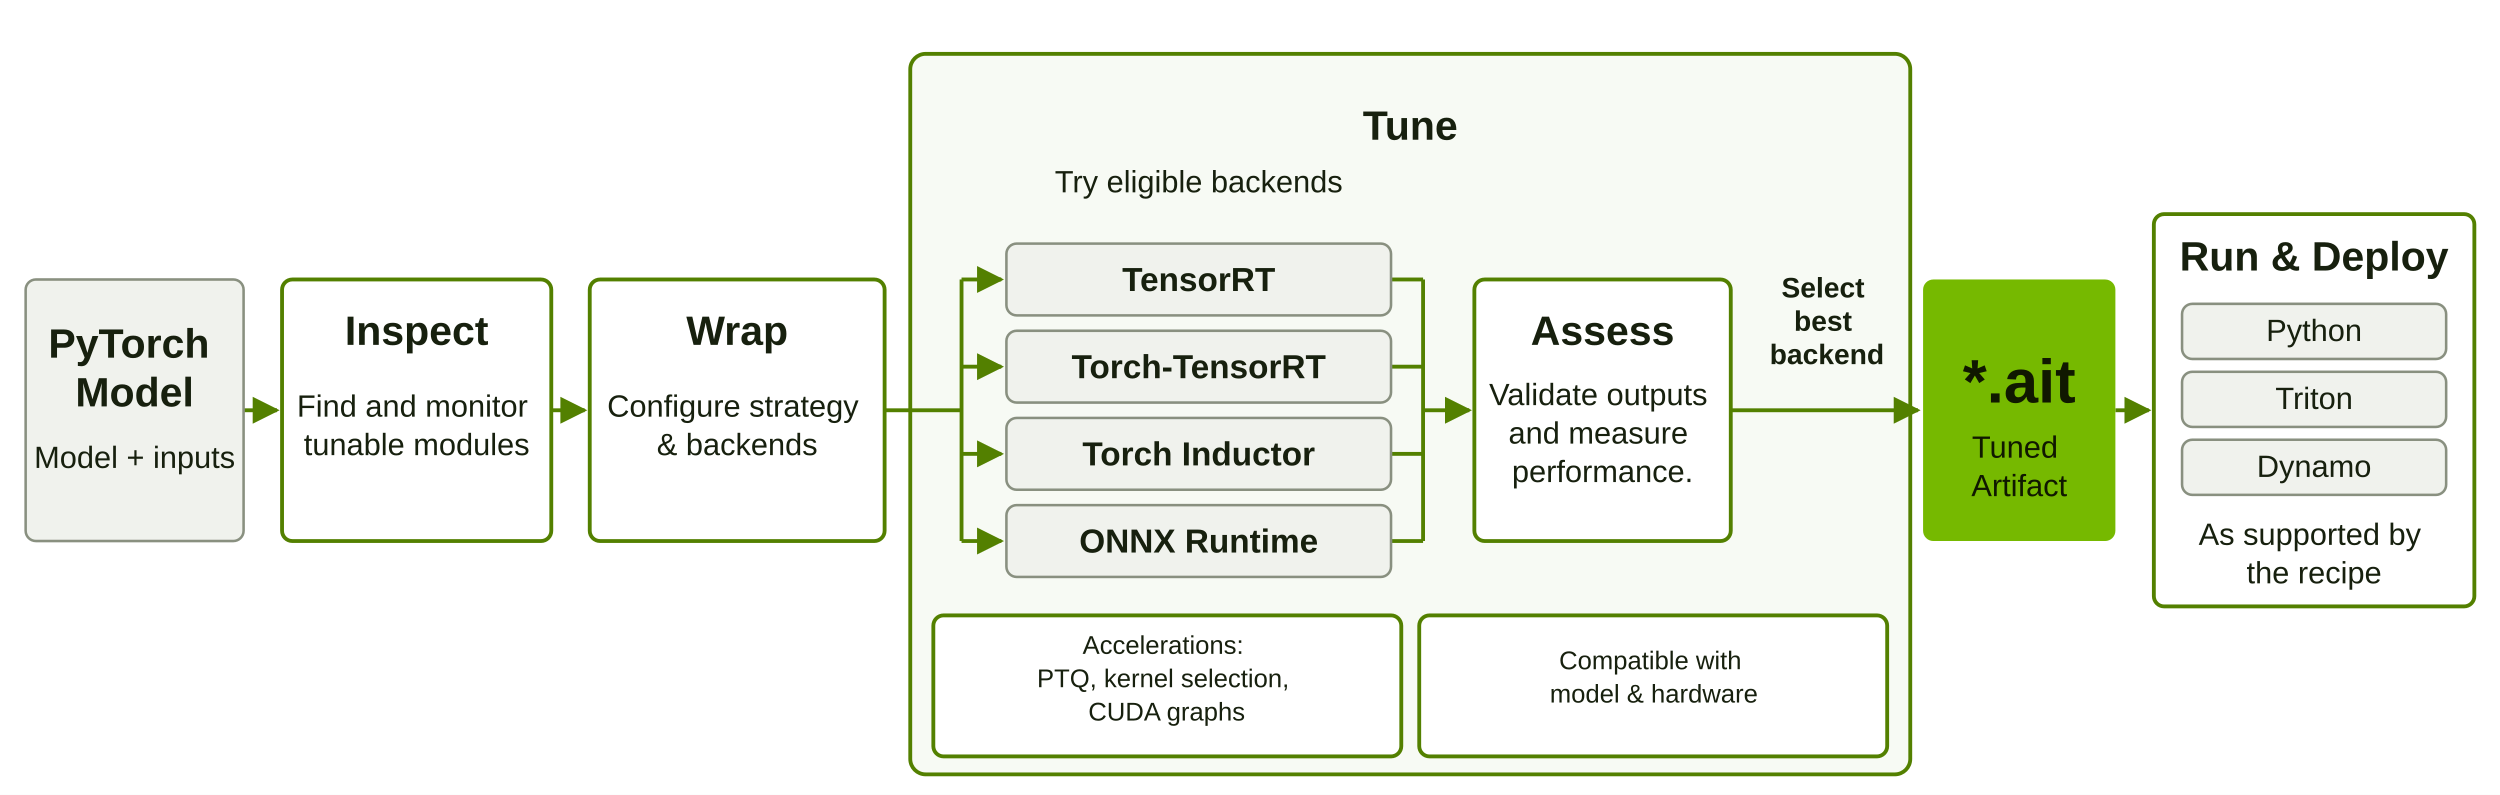
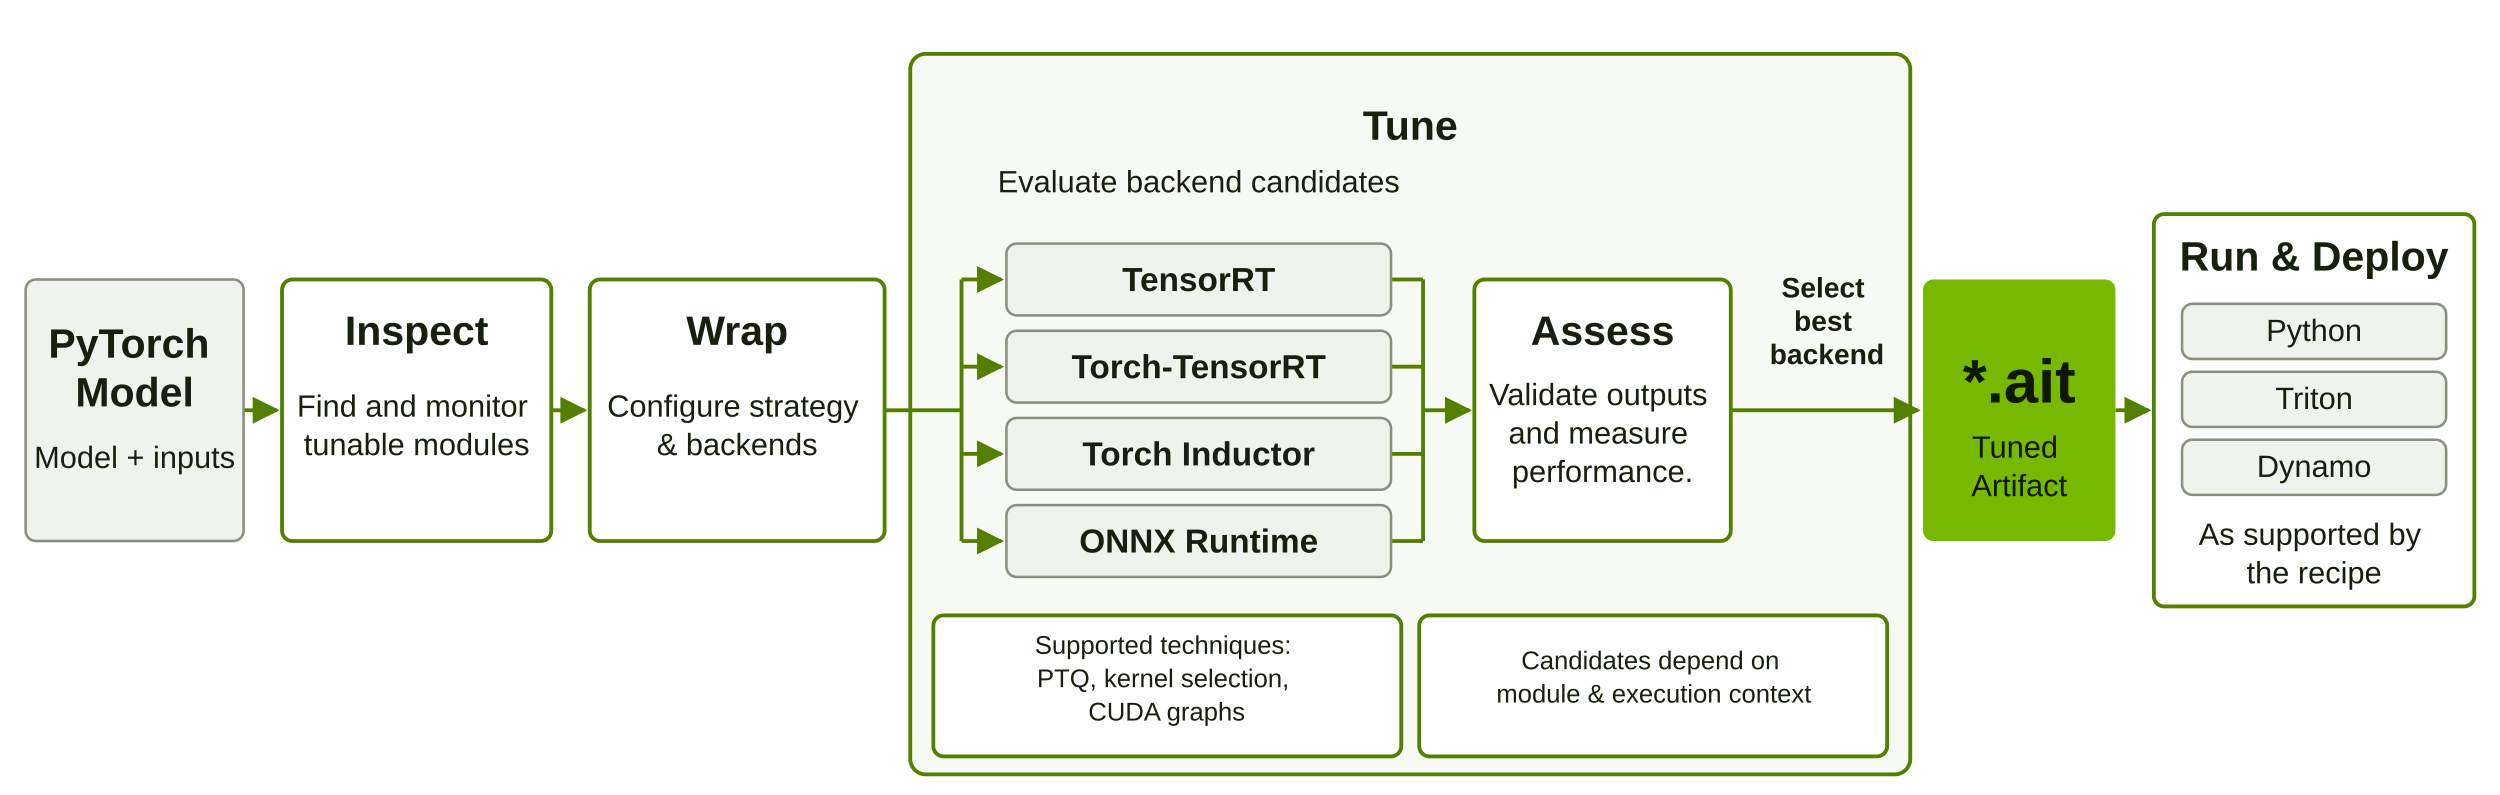
<svg xmlns="http://www.w3.org/2000/svg" width="1950" height="620" viewBox="0 0 1950 620" role="img" aria-labelledby="title description">
  <style>
    :root { color-scheme: light dark; }
    .background { fill: #ffffff; }
    .tune-group { fill: #f7faf4; stroke: #538000; stroke-width: 3; }
    .panel { fill: #ffffff; stroke: #538000; stroke-width: 3; }
    .card { fill: #f0f2ed; stroke: #899080; stroke-width: 2; }
    .flow { fill: none; stroke: #538000; stroke-width: 3; stroke-linejoin: round; }
    .arrowhead { fill: #538000; }
    text { fill: #17200e; font-family: Arial, Helvetica, sans-serif; text-anchor: middle; }
    .heading { font-size: 32px; font-weight: 700; }
    .detail { font-size: 24px; font-weight: 400; }
    .support-detail { font-size: 20px; }
    .engine { font-size: 26px; font-weight: 600; }
    .selection { font-size: 22px; font-weight: 700; }
    .artifact { fill: #76b900; }
    .artifact-label { fill: #101800; font-size: 48px; font-weight: 700; }
    .artifact-detail { fill: #101800; }
    @media (prefers-color-scheme: dark) {
      .background { fill: #101210; }
      .tune-group { fill: #171d14; stroke: #76b900; }
      .panel { fill: #101210; stroke: #76b900; }
      .card { fill: #252925; stroke: #737b70; }
      .flow { stroke: #76b900; }
      .arrowhead { fill: #76b900; }
      text { fill: #f3f5f0; }
      .artifact-label, .artifact-detail { fill: #101800; }
    }
  </style>
  <defs>
    <marker id="arrow" viewBox="0 0 10 10" refX="9" refY="5" markerWidth="7" markerHeight="7" orient="auto">
      <path class="arrowhead" d="M 0 0 L 10 5 L 0 10 Z" />
    </marker>
  </defs>
  <rect class="background" width="1950" height="620" />
  <rect class="tune-group" x="710" y="42" width="780" height="562" rx="12" />
  <path class="flow" d="M 190 320 H 216" marker-end="url(#arrow)" />
  <path class="flow" d="M 430 320 H 456" marker-end="url(#arrow)" />
  <path class="flow" d="M 1110 320 H 1146" marker-end="url(#arrow)" />
  <path class="flow" d="M 1350 320 H 1496" marker-end="url(#arrow)" />
  <path class="flow" d="M 1650 320 H 1676" marker-end="url(#arrow)" />
  <rect class="card" x="20" y="218" width="170" height="204" rx="8" />
  <text class="heading" x="105" y="279">
    <tspan x="105">PyTorch</tspan>
    <tspan x="105" dy="38">Model</tspan>
  </text>
  <text class="detail" x="105" y="365">
    <tspan x="105">Model + inputs</tspan>
  </text>
  <rect class="panel" x="220" y="218" width="210" height="204" rx="8" />
  <text class="heading" x="325" y="269">
    <tspan x="325">Inspect</tspan>
  </text>
  <text class="detail" x="325" y="325">
    <tspan x="325">Find and monitor</tspan>
    <tspan x="325" dy="30">tunable modules</tspan>
  </text>
  <rect class="panel" x="460" y="218" width="230" height="204" rx="8" />
  <text class="heading" x="575" y="269">
    <tspan x="575">Wrap</tspan>
  </text>
  <text class="detail" x="575" y="325">
    <tspan x="575">Configure strategy</tspan>
    <tspan x="575" dy="30">&amp; backends</tspan>
  </text>
  <text class="heading" x="1100" y="109">
    <tspan x="1100">Tune</tspan>
  </text>
  <text class="detail" x="935" y="150">
-     <tspan x="935">Try eligible backends</tspan>
+     <tspan x="935">Evaluate backend candidates</tspan>
  </text>
  <path class="flow" d="M 690 320 H 750 M 750 218 V 422 M 1110 218 V 422" />
  <path class="flow" d="M 750 218 H 781" marker-end="url(#arrow)" />
  <path class="flow" d="M 1085 218 H 1110" />
  <rect class="card" x="785" y="190" width="300" height="56" rx="8" />
  <text class="engine" x="935" y="227">
    <tspan x="935">TensorRT</tspan>
  </text>
  <path class="flow" d="M 750 286 H 781" marker-end="url(#arrow)" />
  <path class="flow" d="M 1085 286 H 1110" />
  <rect class="card" x="785" y="258" width="300" height="56" rx="8" />
  <text class="engine" x="935" y="295">
    <tspan x="935">Torch-TensorRT</tspan>
  </text>
  <path class="flow" d="M 750 354 H 781" marker-end="url(#arrow)" />
  <path class="flow" d="M 1085 354 H 1110" />
  <rect class="card" x="785" y="326" width="300" height="56" rx="8" />
  <text class="engine" x="935" y="363">
    <tspan x="935">Torch Inductor</tspan>
  </text>
  <path class="flow" d="M 750 422 H 781" marker-end="url(#arrow)" />
  <path class="flow" d="M 1085 422 H 1110" />
  <rect class="card" x="785" y="394" width="300" height="56" rx="8" />
  <text class="engine" x="935" y="431">
    <tspan x="935">ONNX Runtime</tspan>
  </text>
  <rect class="panel" x="728" y="480" width="365" height="110" rx="8" />
  <text class="detail support-detail" x="910" y="510">
-     <tspan x="910">Accelerations:</tspan>
+     <tspan x="910">Supported techniques:</tspan>
    <tspan x="910" dy="26">PTQ, kernel selection,</tspan>
    <tspan x="910" dy="26">CUDA graphs</tspan>
  </text>
  <rect class="panel" x="1107" y="480" width="365" height="110" rx="8" />
  <text class="detail support-detail" x="1290" y="522">
-     <tspan x="1290">Compatible with</tspan>
-     <tspan x="1290" dy="26">model &amp; hardware</tspan>
+     <tspan x="1290">Candidates depend on</tspan>
+     <tspan x="1290" dy="26">module &amp; execution context</tspan>
  </text>
  <rect class="panel" x="1150" y="218" width="200" height="204" rx="8" />
  <text class="heading" x="1250" y="269">
    <tspan x="1250">Assess</tspan>
  </text>
  <text class="detail" x="1250" y="316">
    <tspan x="1250">Validate outputs</tspan>
    <tspan x="1250" dy="30">and measure</tspan>
    <tspan x="1250" dy="30">performance.</tspan>
  </text>
  <text class="selection" x="1425" y="232">
    <tspan x="1425">Select</tspan>
    <tspan x="1425" dy="26">best</tspan>
    <tspan x="1425" dy="26">backend</tspan>
  </text>
  <rect class="artifact" x="1500" y="218" width="150" height="204" rx="8" />
  <text class="artifact-label" x="1575" y="314">
    <tspan x="1575">*.ait</tspan>
  </text>
  <text class="detail artifact-detail" x="1575" y="357">
    <tspan x="1575">Tuned</tspan>
    <tspan x="1575" dy="30">Artifact</tspan>
  </text>
  <rect class="panel" x="1680" y="167" width="250" height="306" rx="8" />
  <text class="heading" x="1805" y="211">
    <tspan x="1805">Run &amp; Deploy</tspan>
  </text>
  <rect class="card" x="1702" y="237" width="206" height="43" rx="8" />
  <text class="detail" x="1805" y="266">
    <tspan x="1805">Python</tspan>
  </text>
  <rect class="card" x="1702" y="290" width="206" height="43" rx="8" />
  <text class="detail" x="1805" y="319">
    <tspan x="1805">Triton</tspan>
  </text>
  <rect class="card" x="1702" y="343" width="206" height="43" rx="8" />
  <text class="detail" x="1805" y="372">
    <tspan x="1805">Dynamo</tspan>
  </text>
  <text class="detail" x="1805" y="425">
    <tspan x="1805">As supported by</tspan>
    <tspan x="1805" dy="30">the recipe</tspan>
  </text>
</svg>
